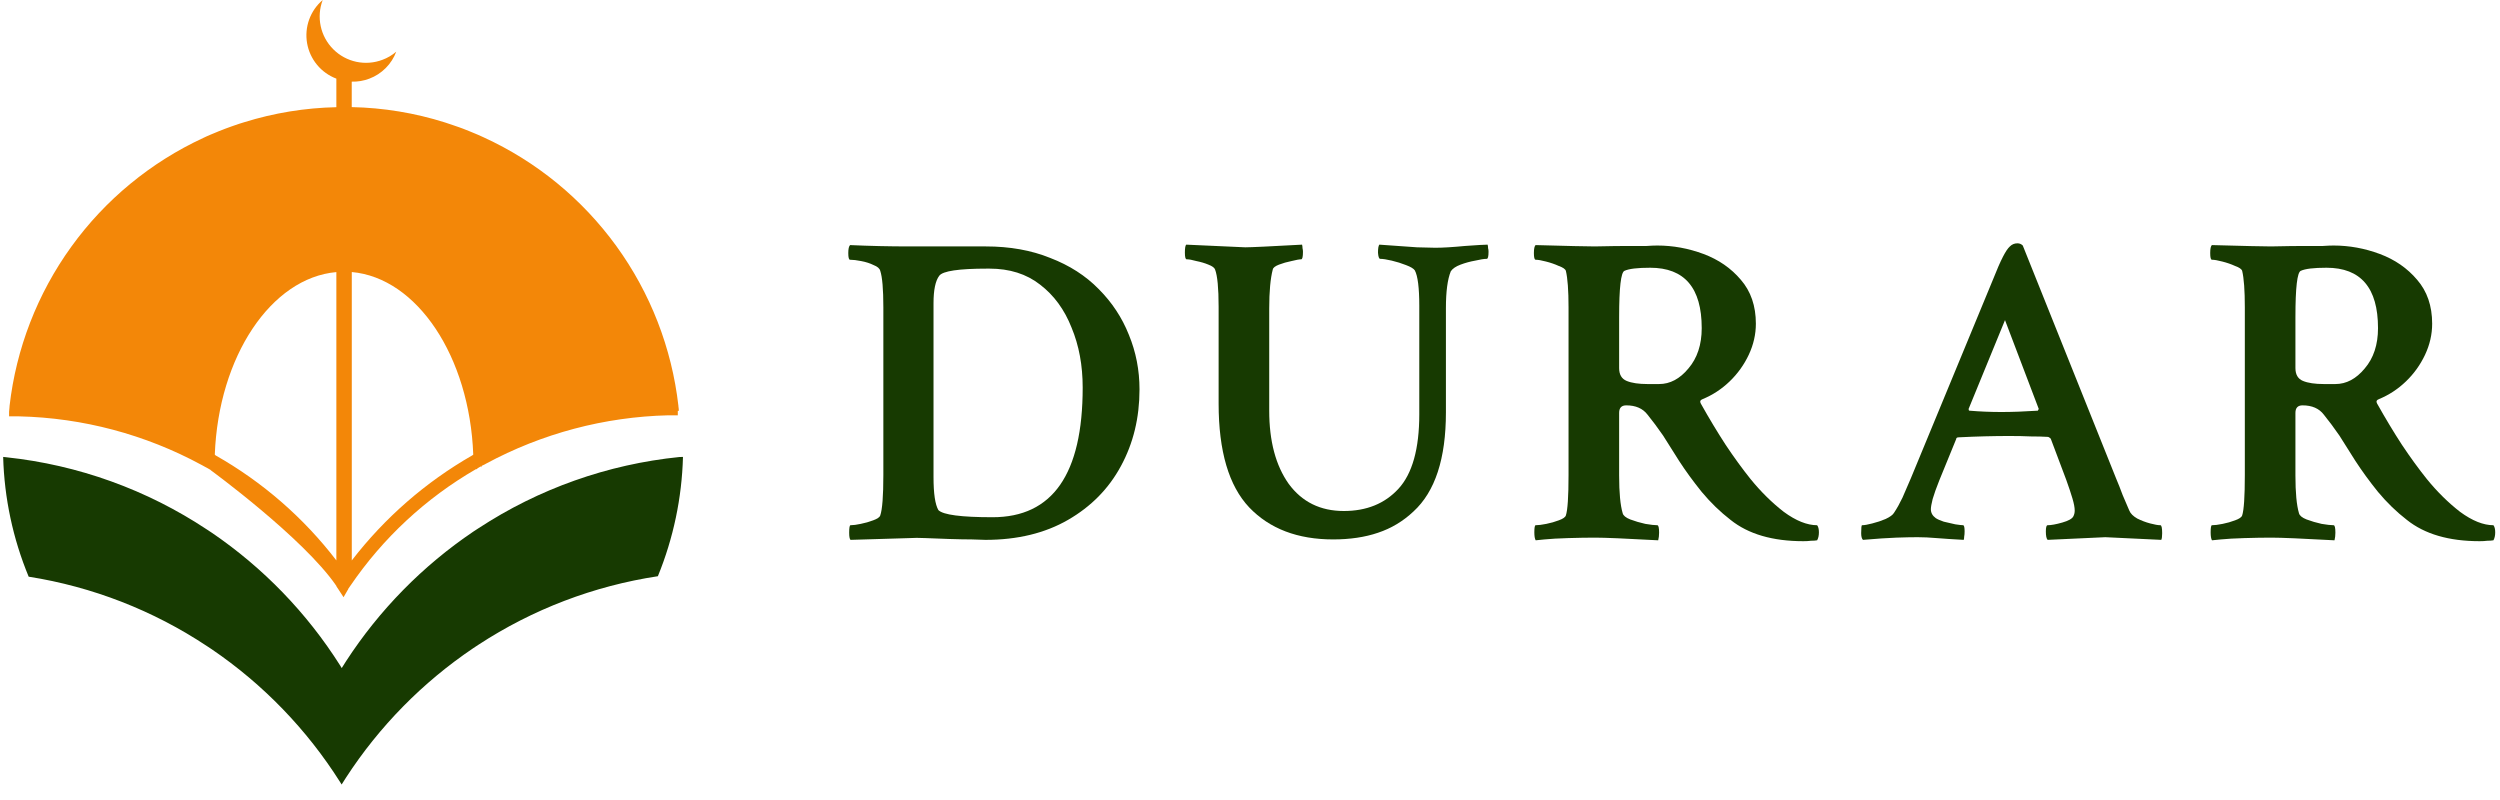
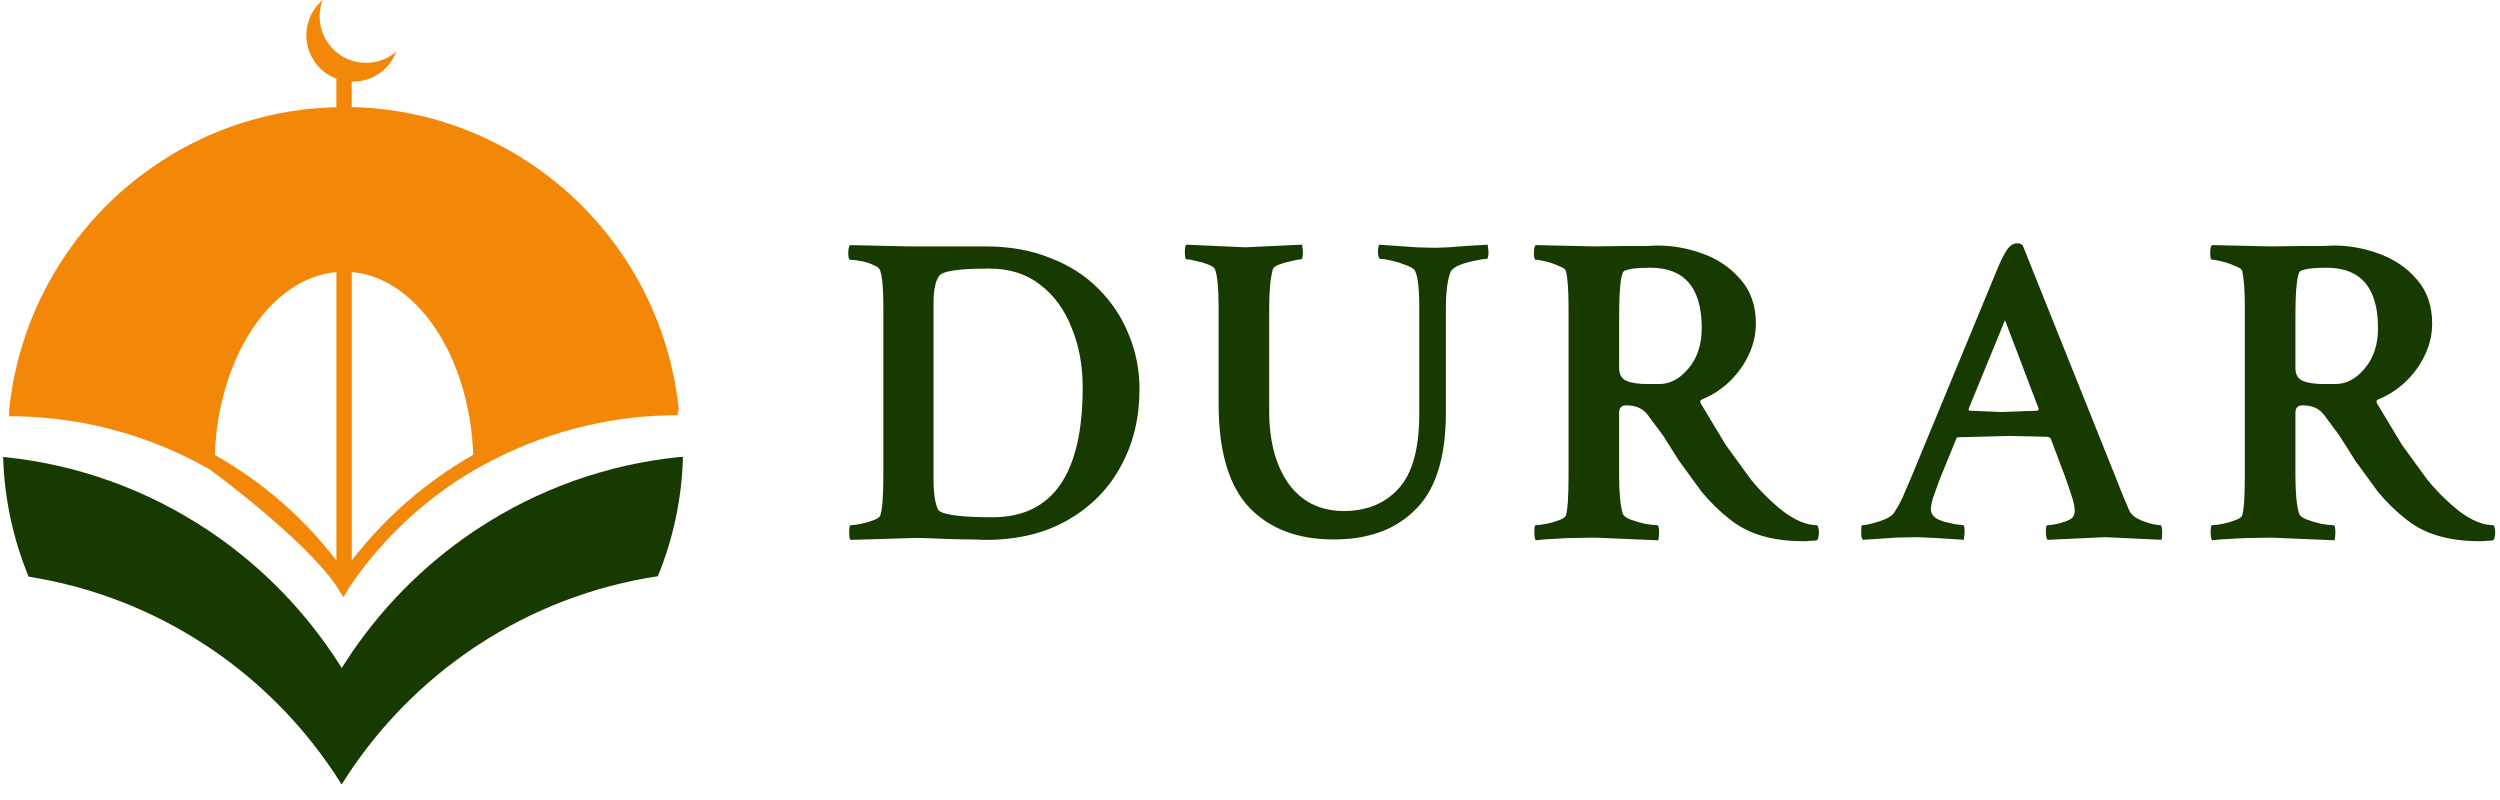
- <svg xmlns="http://www.w3.org/2000/svg" width="147" height="47" viewBox="0 0 147 47" fill="none">
-   <path d="M40.159 26.867C40.095 29.276 39.595 31.652 38.683 33.882C34.917 34.452 31.318 35.826 28.131 37.912L27.835 38.107C24.849 40.119 22.299 42.713 20.339 45.733L20.088 46.129C20.056 46.082 20.023 46.029 19.994 45.978C18.042 42.893 15.479 40.24 12.462 38.184C12.365 38.119 12.27 38.051 12.167 37.989C9.007 35.892 5.432 34.5 1.686 33.909C0.76 31.673 0.252 29.286 0.186 26.867L0.381 26.888C4.596 27.337 8.641 28.795 12.173 31.139C12.27 31.201 12.365 31.269 12.468 31.334C15.485 33.391 18.048 36.044 20 39.129C20.029 39.182 20.062 39.232 20.094 39.282L20.345 38.884C22.306 35.862 24.856 33.267 27.841 31.252L28.137 31.06C31.68 28.737 35.731 27.301 39.946 26.873L40.159 26.867Z" fill="#173A01" />
-   <path d="M39.917 24.154C39.917 24.062 39.899 23.971 39.89 23.879V23.859C39.502 20.465 38.245 17.23 36.239 14.465C34.234 11.7 31.549 9.5 28.444 8.078L28.116 7.93L27.954 7.862C27.841 7.812 27.729 7.768 27.614 7.721C27.499 7.673 27.342 7.611 27.204 7.558L27 7.484L26.625 7.355L26.167 7.201C24.391 6.64 22.544 6.336 20.682 6.298V4.801C21.034 4.811 21.385 4.751 21.715 4.626C22.077 4.49 22.406 4.277 22.679 4.003C22.953 3.729 23.164 3.4 23.3 3.038C23.063 3.242 22.791 3.403 22.497 3.513C22.006 3.702 21.471 3.744 20.957 3.635C20.442 3.525 19.97 3.27 19.598 2.898C19.225 2.527 18.968 2.055 18.858 1.541C18.747 1.027 18.788 0.492 18.975 0C18.614 0.307 18.34 0.703 18.179 1.149C18.018 1.594 17.976 2.074 18.057 2.541C18.138 3.008 18.34 3.445 18.642 3.811C18.943 4.176 19.335 4.456 19.778 4.624V6.303C17.937 6.342 16.11 6.64 14.352 7.189L14.056 7.281L13.705 7.402L13.596 7.44L13.256 7.564C13.126 7.611 13.002 7.662 12.875 7.712L12.84 7.727L12.728 7.774C12.613 7.818 12.501 7.868 12.385 7.916C12.27 7.963 12.09 8.042 11.954 8.11C8.862 9.541 6.189 11.743 4.194 14.505C2.198 17.268 0.947 20.497 0.561 23.882V23.915L0.534 24.21V24.482H0.847H0.942H1.128C4.869 24.57 8.536 25.544 11.827 27.325L11.91 27.369L11.969 27.402L12.06 27.452C12.085 27.468 12.111 27.482 12.137 27.493L12.173 27.511L12.347 27.611L12.397 27.641H12.382C12.382 27.641 17.835 31.627 19.764 34.431L19.787 34.47V34.488C19.817 34.535 19.849 34.579 19.882 34.626C19.914 34.674 19.914 34.676 19.935 34.709L20.201 35.116L20.443 34.697C20.451 34.682 20.461 34.668 20.472 34.656V34.632C20.513 34.567 20.555 34.505 20.602 34.443C22.517 31.633 25.039 29.29 27.983 27.588H28.027L28.089 27.532C28.116 27.513 28.143 27.496 28.172 27.481L28.24 27.443L28.29 27.422L28.311 27.481C28.311 27.396 28.328 27.39 28.34 27.384L28.515 27.301C28.53 27.288 28.548 27.276 28.568 27.269C31.869 25.486 35.546 24.51 39.297 24.42H39.645H39.855V24.16L39.917 24.154ZM19.778 32.952C17.849 30.437 15.433 28.337 12.675 26.776L12.63 26.729C12.849 20.962 15.943 16.336 19.778 15.999V32.952ZM27.77 26.776C25.024 28.348 22.616 30.448 20.685 32.955V15.996C24.523 16.336 27.614 20.968 27.827 26.732L27.77 26.776Z" fill="#F38708" />
-   <path d="M145.804 31.822C143.995 31.822 142.568 31.405 141.523 30.569C140.914 30.099 140.349 29.551 139.827 28.925C139.322 28.298 138.878 27.689 138.495 27.098C138.113 26.488 137.799 25.993 137.556 25.61C137.242 25.157 136.938 24.748 136.642 24.383C136.364 24.017 135.946 23.835 135.389 23.835C135.111 23.835 134.971 23.983 134.971 24.278V27.959C134.971 28.968 135.041 29.708 135.18 30.178C135.215 30.317 135.363 30.439 135.624 30.543C135.902 30.648 136.198 30.735 136.511 30.804C136.825 30.857 137.06 30.883 137.216 30.883C137.286 30.883 137.321 31.03 137.321 31.326C137.321 31.483 137.303 31.631 137.269 31.77C135.372 31.666 134.136 31.613 133.562 31.613C133.092 31.613 132.561 31.622 131.969 31.64C131.395 31.657 130.934 31.683 130.586 31.718L130.064 31.77C130.012 31.683 129.986 31.526 129.986 31.3C129.986 31.022 130.012 30.883 130.064 30.883C130.221 30.883 130.429 30.857 130.69 30.804C130.951 30.752 131.195 30.683 131.421 30.596C131.665 30.509 131.804 30.413 131.839 30.308C131.943 29.995 131.996 29.203 131.996 27.933V18.066C131.996 17.074 131.943 16.36 131.839 15.925C131.804 15.821 131.665 15.725 131.421 15.638C131.195 15.534 130.943 15.447 130.664 15.377C130.403 15.307 130.203 15.273 130.064 15.273C129.994 15.273 129.96 15.142 129.96 14.881C129.96 14.62 129.994 14.463 130.064 14.411C131.926 14.463 133.083 14.49 133.536 14.49C134.388 14.472 135.05 14.463 135.52 14.463C135.989 14.463 136.346 14.463 136.59 14.463C136.833 14.446 137.042 14.437 137.216 14.437C138.139 14.437 139.044 14.603 139.931 14.933C140.819 15.264 141.549 15.769 142.124 16.447C142.715 17.126 143.011 17.988 143.011 19.032C143.011 19.658 142.872 20.267 142.594 20.859C142.315 21.451 141.941 21.973 141.471 22.425C141.001 22.878 140.471 23.226 139.879 23.469C139.74 23.521 139.705 23.608 139.774 23.73C140.262 24.6 140.749 25.41 141.236 26.158C141.724 26.889 142.211 27.559 142.698 28.168C143.307 28.916 143.96 29.56 144.656 30.099C145.369 30.622 146.022 30.883 146.614 30.883C146.683 30.97 146.718 31.109 146.718 31.3C146.718 31.492 146.683 31.648 146.614 31.77C146.509 31.788 146.387 31.796 146.248 31.796C146.126 31.814 145.978 31.822 145.804 31.822ZM136.642 22.582H137.321C137.965 22.582 138.539 22.277 139.044 21.668C139.566 21.059 139.827 20.267 139.827 19.293C139.827 16.926 138.817 15.743 136.799 15.743C136.05 15.743 135.546 15.803 135.285 15.925C135.076 16.012 134.971 16.917 134.971 18.64V21.642C134.971 22.025 135.119 22.277 135.415 22.399C135.711 22.521 136.12 22.582 136.642 22.582Z" fill="#173A01" />
-   <path d="M109.541 31.744C109.472 31.674 109.437 31.544 109.437 31.352C109.437 31.039 109.454 30.883 109.489 30.883C109.628 30.883 109.828 30.848 110.09 30.778C110.368 30.709 110.629 30.622 110.873 30.517C111.134 30.395 111.299 30.273 111.369 30.152C111.543 29.891 111.708 29.595 111.865 29.264C112.021 28.916 112.187 28.533 112.361 28.116L117.216 16.369C117.633 15.307 117.955 14.681 118.182 14.49C118.303 14.368 118.451 14.307 118.625 14.307C118.747 14.307 118.852 14.35 118.939 14.437L124.42 28.116C124.56 28.446 124.69 28.777 124.812 29.108C124.951 29.421 125.082 29.725 125.203 30.021C125.273 30.195 125.43 30.352 125.673 30.491C125.917 30.613 126.169 30.709 126.43 30.778C126.691 30.848 126.891 30.883 127.031 30.883C127.1 30.883 127.135 31.039 127.135 31.352C127.135 31.544 127.118 31.674 127.083 31.744L123.794 31.587L120.4 31.744C120.331 31.674 120.296 31.509 120.296 31.248C120.296 31.004 120.331 30.883 120.4 30.883C120.609 30.883 120.896 30.83 121.262 30.726C121.627 30.622 121.845 30.5 121.914 30.36C121.967 30.256 121.993 30.143 121.993 30.021C121.993 29.847 121.949 29.612 121.862 29.316C121.775 29.021 121.653 28.655 121.497 28.22L120.583 25.792C120.514 25.723 120.453 25.688 120.4 25.688C120.122 25.671 119.791 25.662 119.408 25.662C119.043 25.645 118.625 25.636 118.156 25.636C117.216 25.636 116.224 25.662 115.18 25.714C115.075 25.714 115.023 25.749 115.023 25.819L114.031 28.246C113.857 28.681 113.727 29.047 113.64 29.343C113.57 29.621 113.535 29.821 113.535 29.943C113.535 30.152 113.631 30.326 113.822 30.465C113.927 30.535 114.083 30.604 114.292 30.674C114.518 30.726 114.745 30.778 114.971 30.83C115.197 30.865 115.354 30.883 115.441 30.883C115.493 30.9 115.519 31.022 115.519 31.248C115.519 31.37 115.51 31.474 115.493 31.561C115.493 31.631 115.484 31.692 115.467 31.744C114.823 31.709 114.292 31.674 113.875 31.64C113.474 31.605 113.1 31.587 112.752 31.587C112.404 31.587 111.986 31.596 111.499 31.613C111.012 31.631 110.359 31.674 109.541 31.744ZM117.686 24.226C118.312 24.226 119.026 24.2 119.826 24.148L119.878 24.044L117.894 18.823L115.754 24.044C115.754 24.113 115.771 24.148 115.806 24.148C116.415 24.2 117.042 24.226 117.686 24.226Z" fill="#173A01" />
-   <path d="M106.038 31.822C104.228 31.822 102.801 31.405 101.757 30.569C101.148 30.099 100.583 29.551 100.061 28.925C99.556 28.298 99.112 27.689 98.729 27.098C98.346 26.488 98.033 25.993 97.79 25.61C97.476 25.157 97.172 24.748 96.876 24.383C96.597 24.017 96.18 23.835 95.623 23.835C95.344 23.835 95.205 23.983 95.205 24.278V27.959C95.205 28.968 95.275 29.708 95.414 30.178C95.449 30.317 95.597 30.439 95.858 30.543C96.136 30.648 96.432 30.735 96.745 30.804C97.059 30.857 97.294 30.883 97.45 30.883C97.52 30.883 97.555 31.03 97.555 31.326C97.555 31.483 97.537 31.631 97.502 31.77C95.606 31.666 94.37 31.613 93.796 31.613C93.326 31.613 92.795 31.622 92.203 31.64C91.629 31.657 91.168 31.683 90.82 31.718L90.298 31.77C90.246 31.683 90.219 31.526 90.219 31.3C90.219 31.022 90.246 30.883 90.298 30.883C90.454 30.883 90.663 30.857 90.924 30.804C91.185 30.752 91.429 30.683 91.655 30.596C91.899 30.509 92.038 30.413 92.073 30.308C92.177 29.995 92.23 29.203 92.23 27.933V18.066C92.23 17.074 92.177 16.36 92.073 15.925C92.038 15.821 91.899 15.725 91.655 15.638C91.429 15.534 91.177 15.447 90.898 15.377C90.637 15.307 90.437 15.273 90.298 15.273C90.228 15.273 90.193 15.142 90.193 14.881C90.193 14.62 90.228 14.463 90.298 14.411C92.16 14.463 93.317 14.49 93.77 14.49C94.622 14.472 95.284 14.463 95.754 14.463C96.223 14.463 96.58 14.463 96.824 14.463C97.067 14.446 97.276 14.437 97.45 14.437C98.373 14.437 99.277 14.603 100.165 14.933C101.052 15.264 101.783 15.769 102.358 16.447C102.949 17.126 103.245 17.988 103.245 19.032C103.245 19.658 103.106 20.267 102.828 20.859C102.549 21.451 102.175 21.973 101.705 22.425C101.235 22.878 100.704 23.226 100.113 23.469C99.974 23.521 99.939 23.608 100.008 23.73C100.496 24.6 100.983 25.41 101.47 26.158C101.957 26.889 102.445 27.559 102.932 28.168C103.541 28.916 104.194 29.56 104.89 30.099C105.603 30.622 106.256 30.883 106.847 30.883C106.917 30.97 106.952 31.109 106.952 31.3C106.952 31.492 106.917 31.648 106.847 31.77C106.743 31.788 106.621 31.796 106.482 31.796C106.36 31.814 106.212 31.822 106.038 31.822ZM96.876 22.582H97.555C98.198 22.582 98.773 22.277 99.277 21.668C99.799 21.059 100.061 20.267 100.061 19.293C100.061 16.926 99.051 15.743 97.032 15.743C96.284 15.743 95.78 15.803 95.519 15.925C95.31 16.012 95.205 16.917 95.205 18.64V21.642C95.205 22.025 95.353 22.277 95.649 22.399C95.945 22.521 96.354 22.582 96.876 22.582Z" fill="#173A01" />
-   <path d="M78.389 31.718C76.301 31.718 74.657 31.091 73.456 29.838C72.255 28.568 71.655 26.532 71.655 23.73V18.04C71.655 16.943 71.585 16.212 71.446 15.847C71.411 15.743 71.281 15.647 71.054 15.56C70.846 15.473 70.611 15.403 70.35 15.351C70.106 15.281 69.915 15.247 69.775 15.247C69.706 15.247 69.671 15.116 69.671 14.855C69.671 14.594 69.697 14.437 69.749 14.385L73.221 14.542C73.552 14.542 74.665 14.49 76.562 14.385C76.58 14.455 76.588 14.524 76.588 14.594C76.606 14.664 76.614 14.733 76.614 14.803C76.614 15.099 76.58 15.247 76.51 15.247C76.406 15.247 76.214 15.281 75.936 15.351C75.675 15.403 75.431 15.473 75.205 15.56C74.979 15.647 74.857 15.743 74.839 15.847C74.77 16.108 74.718 16.43 74.683 16.813C74.648 17.196 74.63 17.639 74.63 18.144V24.148C74.63 25.94 75.013 27.376 75.779 28.455C76.562 29.517 77.641 30.047 79.016 30.047C80.356 30.047 81.426 29.612 82.227 28.742C83.044 27.855 83.454 26.393 83.454 24.357V17.988C83.454 16.926 83.367 16.23 83.192 15.899C83.123 15.795 82.949 15.69 82.67 15.586C82.409 15.482 82.131 15.395 81.835 15.325C81.539 15.255 81.313 15.22 81.156 15.22C81.087 15.22 81.043 15.099 81.026 14.855C81.026 14.611 81.052 14.455 81.104 14.385C82.044 14.455 82.784 14.507 83.323 14.542C83.88 14.559 84.237 14.568 84.393 14.568C84.619 14.568 84.872 14.559 85.15 14.542C85.446 14.524 85.777 14.498 86.142 14.463C86.856 14.411 87.299 14.385 87.473 14.385C87.491 14.455 87.499 14.524 87.499 14.594C87.517 14.646 87.526 14.716 87.526 14.803C87.526 15.081 87.491 15.22 87.421 15.22C87.265 15.22 87.038 15.255 86.743 15.325C86.447 15.377 86.16 15.455 85.881 15.56C85.603 15.664 85.411 15.795 85.307 15.951C85.115 16.421 85.02 17.143 85.02 18.118V24.252C85.02 26.967 84.385 28.907 83.114 30.073C82.505 30.648 81.809 31.065 81.026 31.326C80.26 31.587 79.381 31.718 78.389 31.718Z" fill="#173A01" />
-   <path d="M50.01 31.744C49.958 31.692 49.931 31.553 49.931 31.326C49.931 31.03 49.958 30.883 50.01 30.883C50.166 30.883 50.366 30.857 50.61 30.804C50.871 30.752 51.115 30.683 51.341 30.596C51.585 30.509 51.724 30.413 51.759 30.308C51.88 29.96 51.941 29.169 51.941 27.933V18.066C51.941 17.004 51.88 16.291 51.759 15.925C51.724 15.786 51.593 15.673 51.367 15.586C51.158 15.482 50.915 15.403 50.636 15.351C50.375 15.299 50.158 15.273 49.984 15.273C49.914 15.273 49.879 15.142 49.879 14.881C49.879 14.637 49.914 14.481 49.984 14.411C51.132 14.463 52.289 14.49 53.455 14.49H57.971C59.381 14.49 60.642 14.716 61.756 15.168C62.887 15.603 63.836 16.212 64.602 16.995C65.385 17.779 65.976 18.675 66.377 19.684C66.794 20.694 67.003 21.764 67.003 22.895C67.003 24.566 66.638 26.071 65.907 27.411C65.193 28.733 64.158 29.786 62.8 30.569C61.443 31.352 59.825 31.744 57.945 31.744C57.771 31.744 57.501 31.735 57.136 31.718C56.788 31.718 56.344 31.709 55.805 31.692C55.265 31.674 54.804 31.657 54.421 31.64C54.038 31.622 53.725 31.622 53.481 31.64L50.01 31.744ZM58.363 30.413C61.895 30.413 63.662 27.872 63.662 22.791C63.662 21.485 63.444 20.311 63.009 19.267C62.592 18.205 61.974 17.361 61.156 16.735C60.355 16.108 59.363 15.795 58.18 15.795H58.05C56.379 15.795 55.439 15.934 55.23 16.212C55.004 16.508 54.891 17.048 54.891 17.831V28.063C54.891 29.021 54.987 29.665 55.178 29.995C55.457 30.273 56.518 30.413 58.363 30.413Z" fill="#173A01" />
+ <svg xmlns="http://www.w3.org/2000/svg" width="147" height="47" fill="none">
+   <path d="M40.159 26.867c-.064 2.408-.564 4.785-1.476 7.015a26.5 26.5 0 0 0-10.552 4.03l-.295.195a26.75 26.75 0 0 0-7.496 7.626l-.251.396a2.58 2.58 0 0 1-.095-.151 26.73 26.73 0 0 0-7.532-7.794l-.295-.195c-3.16-2.098-6.735-3.489-10.481-4.08-.925-2.236-1.434-4.623-1.5-7.042l.195.021a26.38 26.38 0 0 1 11.792 4.252c.098.062.192.13.295.195A26.73 26.73 0 0 1 20 39.129c.029.053.062.103.095.154l.251-.399c1.961-3.022 4.511-5.617 7.496-7.632l.295-.192a26.4 26.4 0 0 1 11.81-4.187l.213-.006z" fill="#173a01" />
+   <path d="M39.917 24.154c0-.091-.018-.183-.027-.275v-.021c-.388-3.393-1.646-6.629-3.651-9.393a19.84 19.84 0 0 0-7.796-6.387l-.328-.148-.162-.068c-.112-.05-.224-.094-.34-.142l-.41-.162L27 7.484l-.375-.13-.458-.154c-1.776-.561-3.623-.865-5.486-.903V4.801a2.7 2.7 0 0 0 1.033-.174 2.72 2.72 0 0 0 1.585-1.588 2.69 2.69 0 0 1-.803.475c-.491.188-1.026.23-1.541.121s-.986-.365-1.359-.736-.629-.843-.74-1.357-.07-1.049.117-1.541c-.361.307-.635.703-.796 1.149s-.203.925-.122 1.392.282.904.584 1.27.694.645 1.137.813v1.68a19.58 19.58 0 0 0-5.427.886l-.295.092-.351.121-.109.038-.34.124c-.13.047-.254.097-.381.148l-.035.015-.112.047c-.115.044-.227.094-.342.142s-.295.127-.431.195A19.86 19.86 0 0 0 .561 23.882v.032l-.027.295v.272h.313.094.186c3.741.088 7.408 1.063 10.7 2.843l.083.044.059.033.091.05c.024.016.05.03.077.041l.035.018.174.1.05.029h-.015s5.453 3.986 7.381 6.791l.024.038v.018c.03.047.062.091.095.139s.033.05.053.083l.266.407.242-.419c.008-.015.018-.029.03-.041v-.024a2.66 2.66 0 0 1 .13-.189 22.65 22.65 0 0 1 7.381-6.856h.044l.062-.056a.78.78 0 0 1 .083-.05l.068-.038.05-.021.021.059c0-.086.018-.091.03-.097l.174-.083c.016-.014.034-.025.053-.033a23.78 23.78 0 0 1 10.729-2.849h.348.21v-.26l.062-.006zm-20.139 8.798a23.6 23.6 0 0 0-7.103-6.177l-.044-.047c.219-5.766 3.313-10.393 7.148-10.729v16.953zm7.992-6.177a24 24 0 0 0-7.086 6.179V15.996c3.838.339 6.929 4.972 7.142 10.735l-.056.044z" fill="#f38708" />
+   <path d="M145.804 31.822c-1.809 0-3.236-.418-4.281-1.253a10.77 10.77 0 0 1-1.696-1.645l-1.332-1.827-.939-1.488-.914-1.227c-.278-.365-.696-.548-1.253-.548-.278 0-.418.148-.418.444v3.681c0 1.009.07 1.749.209 2.219.035.139.183.261.444.365a6.59 6.59 0 0 0 .887.261 4.75 4.75 0 0 0 .705.078c.07 0 .105.148.105.444 0 .157-.018.305-.052.444l-3.707-.157-1.593.026-1.383.078-.522.052c-.052-.087-.078-.244-.078-.47 0-.279.026-.418.078-.418a3.36 3.36 0 0 0 .626-.078 4.48 4.48 0 0 0 .731-.209c.244-.087.383-.183.418-.287.104-.313.157-1.105.157-2.375v-9.867c0-.992-.053-1.705-.157-2.14-.035-.104-.174-.2-.418-.287a4.33 4.33 0 0 0-.757-.261c-.261-.07-.461-.104-.6-.104-.07 0-.104-.13-.104-.392s.034-.418.104-.47l3.472.078 1.984-.026h1.07l.626-.026c.923 0 1.828.165 2.715.496s1.618.835 2.193 1.514c.591.679.887 1.54.887 2.584 0 .627-.139 1.236-.417 1.827s-.653 1.114-1.123 1.566a5.06 5.06 0 0 1-1.592 1.044c-.139.052-.174.139-.105.261l1.462 2.428 1.462 2.01a12.09 12.09 0 0 0 1.958 1.932c.713.522 1.366.783 1.958.783.069.087.104.226.104.418s-.035.348-.104.47a2.31 2.31 0 0 1-.366.026 3.21 3.21 0 0 1-.444.026zm-9.162-9.241h.679c.644 0 1.218-.305 1.723-.914.522-.609.783-1.401.783-2.375 0-2.367-1.01-3.55-3.028-3.55-.749 0-1.253.061-1.514.183-.209.087-.314.992-.314 2.715v3.002c0 .383.148.635.444.757s.705.183 1.227.183zm-27.101 9.163c-.069-.07-.104-.2-.104-.392 0-.313.017-.47.052-.47.139 0 .339-.035.601-.104.278-.07.539-.157.783-.261.261-.122.426-.244.496-.365a7.06 7.06 0 0 0 .496-.888l.496-1.149 4.855-11.747c.417-1.062.739-1.688.966-1.88a.6.6 0 0 1 .443-.183.43.43 0 0 1 .314.13l5.481 13.678.392.992.391.914c.07.174.227.331.47.47a3.94 3.94 0 0 0 .757.287 2.56 2.56 0 0 0 .601.104c.069 0 .104.157.104.47 0 .191-.017.322-.052.392l-3.289-.157-3.394.157c-.069-.07-.104-.235-.104-.496 0-.244.035-.366.104-.366.209 0 .496-.052.862-.157s.583-.226.652-.366a.74.74 0 0 0 .079-.339c0-.174-.044-.409-.131-.705l-.365-1.096-.914-2.428c-.069-.07-.13-.104-.183-.104l-.992-.026-1.252-.026-2.976.078c-.105 0-.157.035-.157.104l-.992 2.428-.391 1.096c-.07.278-.105.479-.105.6 0 .209.096.383.287.522.105.07.261.139.47.209l.679.157.47.052c.052.017.078.139.078.366a1.65 1.65 0 0 1-.026.313.59.59 0 0 1-.026.183l-1.592-.104-1.123-.052-1.253.026-1.958.131zm8.145-7.518l2.14-.078.052-.104-1.984-5.221-2.14 5.221c0 .07.017.104.052.104l1.88.078zm-11.648 7.596c-1.81 0-3.237-.418-4.281-1.253a10.77 10.77 0 0 1-1.696-1.645l-1.332-1.827-.94-1.488-.914-1.227c-.278-.365-.696-.548-1.253-.548-.279 0-.418.148-.418.444v3.681c0 1.009.07 1.749.209 2.219.035.139.183.261.444.365a6.61 6.61 0 0 0 .888.261c.313.052.548.078.705.078.07 0 .104.148.104.444 0 .157-.017.305-.052.444l-3.707-.157-1.592.026-1.383.078-.522.052c-.052-.087-.078-.244-.078-.47 0-.279.026-.418.078-.418.157 0 .366-.026.627-.078a4.48 4.48 0 0 0 .731-.209c.244-.087.383-.183.418-.287.104-.313.157-1.105.157-2.375v-9.867c0-.992-.052-1.705-.157-2.14-.035-.104-.174-.2-.418-.287a4.33 4.33 0 0 0-.757-.261c-.261-.07-.461-.104-.6-.104-.07 0-.104-.13-.104-.392s.035-.418.104-.47l3.472.078 1.984-.026h1.07l.626-.026a7.72 7.72 0 0 1 2.715.496 5.19 5.19 0 0 1 2.193 1.514c.591.679.887 1.54.887 2.584 0 .627-.139 1.236-.417 1.827s-.653 1.114-1.123 1.566a5.06 5.06 0 0 1-1.592 1.044c-.139.052-.174.139-.105.261l1.462 2.428 1.462 2.01a12.09 12.09 0 0 0 1.958 1.932c.713.522 1.366.783 1.957.783.07.087.105.226.105.418s-.035.348-.105.47a2.24 2.24 0 0 1-.365.026 3.21 3.21 0 0 1-.444.026zm-9.162-9.241h.679c.644 0 1.218-.305 1.723-.914.522-.609.784-1.401.784-2.375 0-2.367-1.01-3.55-3.029-3.55-.748 0-1.253.061-1.514.183-.209.087-.313.992-.313 2.715v3.002c0 .383.148.635.444.757s.705.183 1.227.183zm-18.487 9.137c-2.088 0-3.733-.626-4.934-1.879-1.201-1.27-1.801-3.306-1.801-6.108V18.04c0-1.096-.07-1.827-.209-2.193-.035-.104-.165-.2-.392-.287a3.73 3.73 0 0 0-.705-.209c-.244-.07-.435-.104-.574-.104-.07 0-.105-.131-.105-.392s.026-.418.078-.47l3.472.157 3.341-.157a.86.86 0 0 1 .026.209.86.86 0 0 1 .026.209c0 .296-.035.444-.104.444-.105 0-.296.035-.574.104a4.47 4.47 0 0 0-.731.209c-.226.087-.348.183-.366.287a5.89 5.89 0 0 0-.157.966 14.9 14.9 0 0 0-.052 1.331v6.004c0 1.793.383 3.228 1.149 4.307.783 1.062 1.862 1.592 3.237 1.592 1.34 0 2.41-.435 3.211-1.305.818-.887 1.227-2.349 1.227-4.385v-6.369c0-1.062-.087-1.758-.261-2.088-.07-.104-.244-.209-.522-.313a5.85 5.85 0 0 0-.835-.261c-.296-.07-.522-.104-.679-.104-.07 0-.113-.122-.131-.365 0-.244.026-.4.078-.47l2.219.157 1.07.026.757-.026.992-.078 1.331-.078a.86.86 0 0 1 .026.209.68.68 0 0 1 .026.209c0 .278-.035.418-.104.418-.157 0-.383.035-.679.104a4.84 4.84 0 0 0-.861.235c-.278.104-.47.235-.574.391-.191.47-.287 1.192-.287 2.167v6.134c0 2.715-.635 4.655-1.906 5.821a5.59 5.59 0 0 1-2.088 1.253c-.766.261-1.645.392-2.636.392zm-28.379.026c-.052-.052-.078-.191-.078-.418 0-.296.026-.444.078-.444.157 0 .357-.026.6-.078a4.48 4.48 0 0 0 .731-.209c.244-.087.383-.183.418-.287.122-.348.183-1.14.183-2.375v-9.867c0-1.062-.061-1.775-.183-2.14-.035-.139-.165-.252-.392-.339a2.79 2.79 0 0 0-.731-.235c-.261-.052-.479-.078-.653-.078-.07 0-.104-.13-.104-.392 0-.244.035-.4.104-.47l3.472.078h4.516c1.41 0 2.671.226 3.785.679 1.131.435 2.079 1.044 2.845 1.827.783.783 1.375 1.679 1.775 2.689.418 1.009.627 2.08.627 3.211 0 1.671-.365 3.176-1.096 4.516-.713 1.322-1.749 2.375-3.106 3.159s-2.976 1.175-4.855 1.175c-.174 0-.444-.009-.809-.026-.348 0-.792-.009-1.331-.026l-1.383-.052c-.383-.017-.696-.017-.94 0l-3.472.104zm8.353-1.331c3.533 0 5.299-2.541 5.299-7.622 0-1.305-.218-2.48-.653-3.524-.418-1.062-1.035-1.906-1.853-2.532-.8-.626-1.793-.94-2.976-.94h-.131c-1.671 0-2.61.139-2.819.418-.226.296-.339.835-.339 1.619v10.233c0 .957.096 1.601.287 1.932.278.278 1.34.418 3.185.418z" fill="#173a01" />
</svg>
